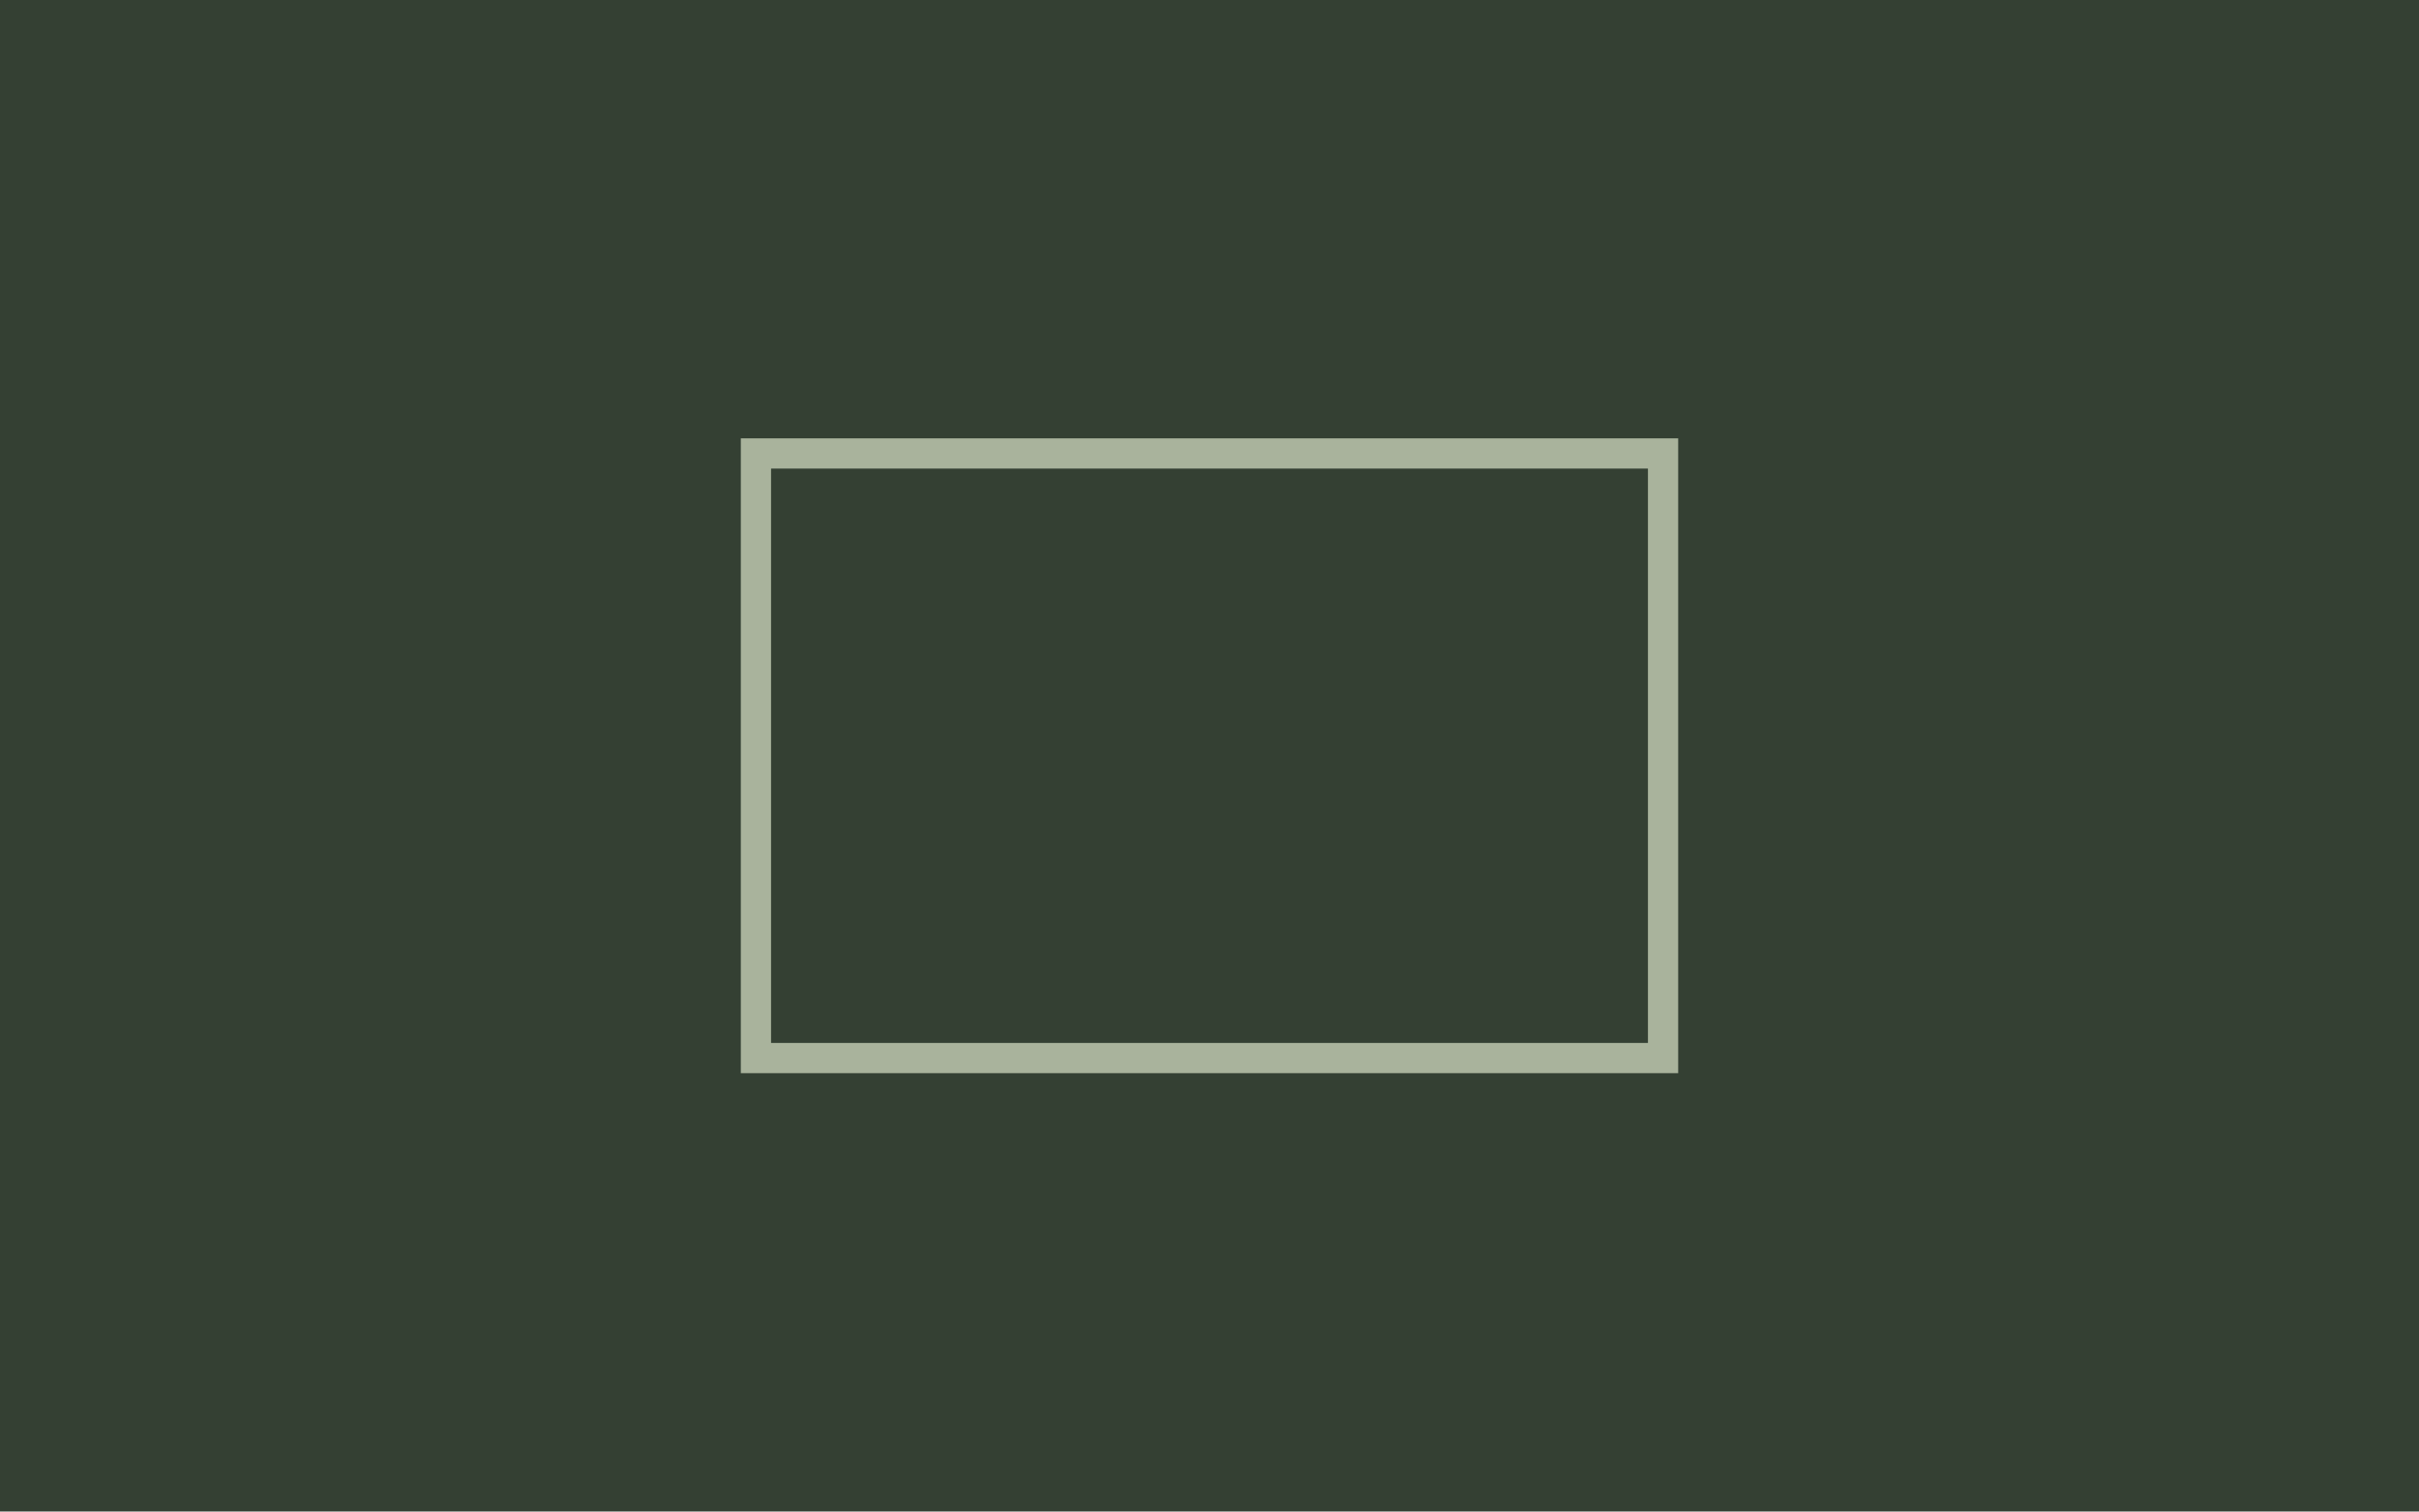
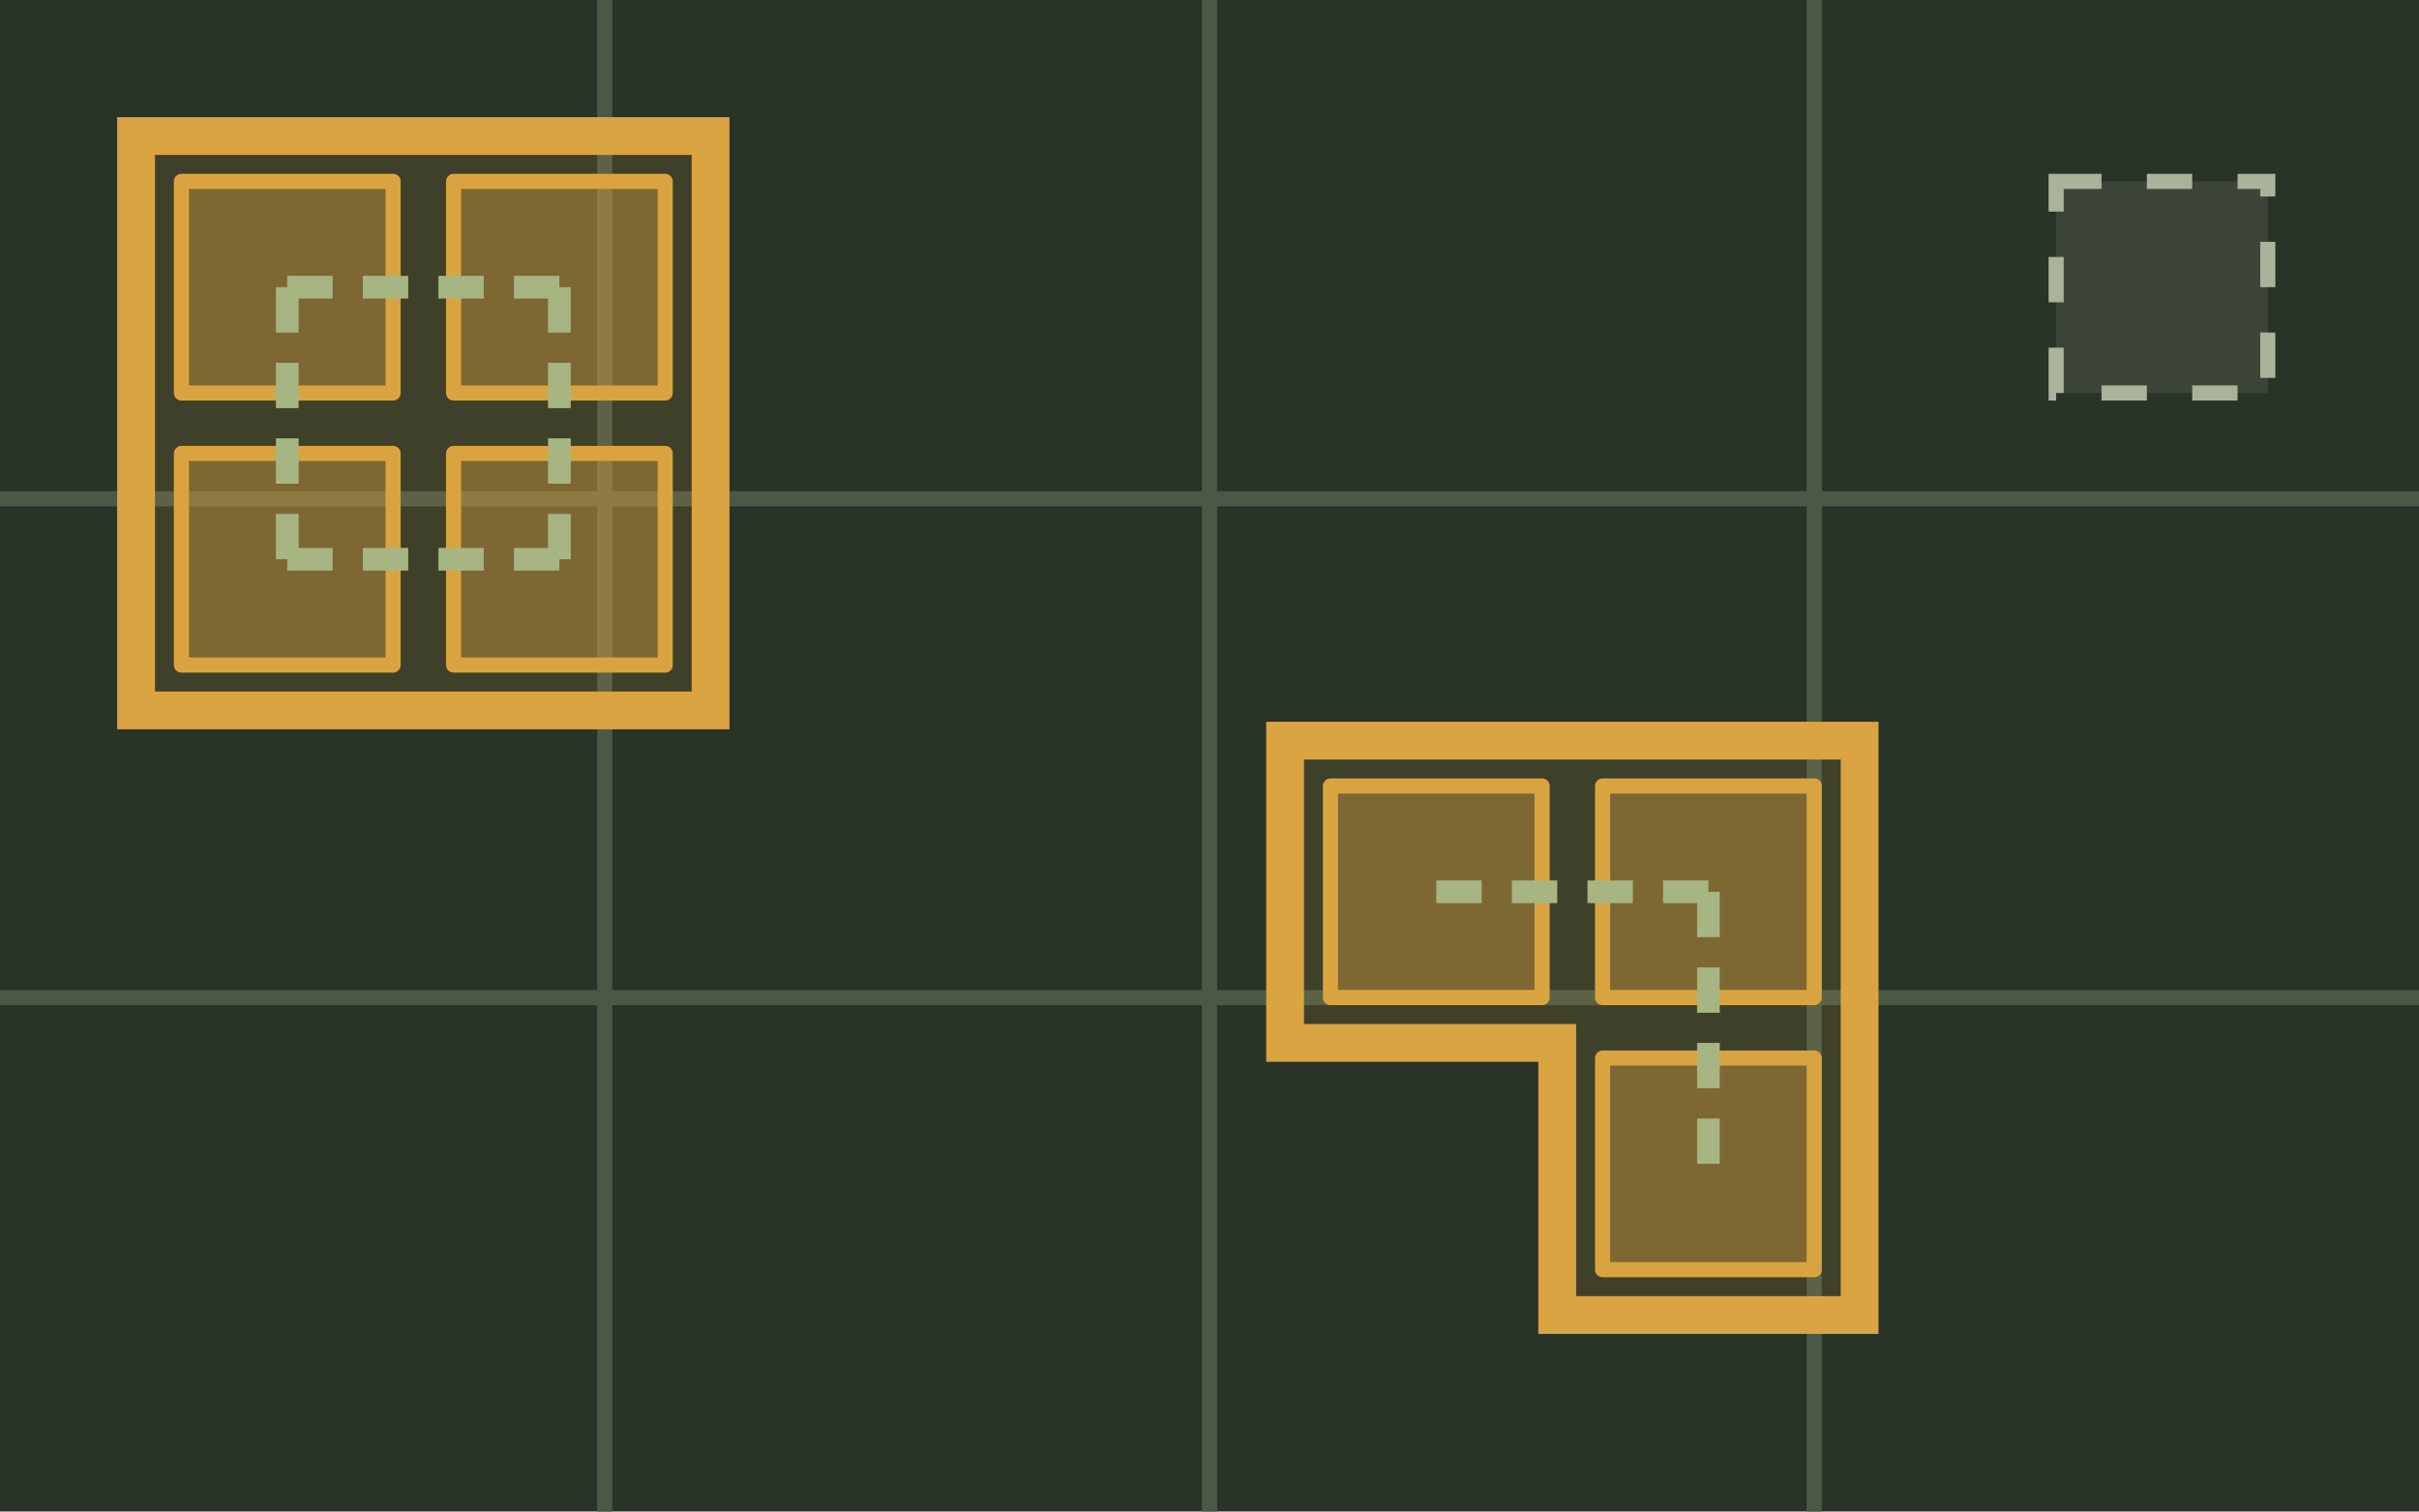
<svg xmlns="http://www.w3.org/2000/svg" viewBox="0 0 160 100">
-   <rect width="160" height="100" fill="#344033" />
-   <rect x="50" y="30" width="60" height="40" fill="none" stroke="#a9b39c" stroke-width="2" />
+   <rect width="160" height="100" fill="#2a3328" />
+   <path d="M0 33H160M0 66H160M40 0V100M80 0V100M120 0V100" stroke="#4a5946" stroke-width="1" />
+   <g fill="#d9a441" fill-opacity=".4" stroke="#d9a441" stroke-width="1" stroke-linejoin="round">
+     <rect x="12" y="12" width="14" height="14" />
+     <rect x="30" y="12" width="14" height="14" />
+     <rect x="12" y="30" width="14" height="14" />
+     <rect x="30" y="30" width="14" height="14" />
+     <rect x="88" y="52" width="14" height="14" />
+     <rect x="106" y="52" width="14" height="14" />
+     <rect x="106" y="70" width="14" height="14" />
+   </g>
+   <rect x="136" y="12" width="14" height="14" fill="#a9b39c" fill-opacity=".15" stroke="#a9b39c" stroke-width="1" stroke-dasharray="3 3" />
+   <path d="M19 19H37M19 19V37M37 19V37M19 37H37M95 59H113M113 59V77" stroke="#9fb88a" stroke-width="1.5" stroke-dasharray="3 2" fill="none" />
+   <g fill="#d9a441" fill-opacity=".12" stroke="#d9a441" stroke-width="2.5" stroke-linejoin="miter">
+     <polygon points="9,9 47,9 47,47 9,47" />
+     <polygon points="85,49 123,49 123,87 103,87 103,69 85,69" />
+   </g>
</svg>
